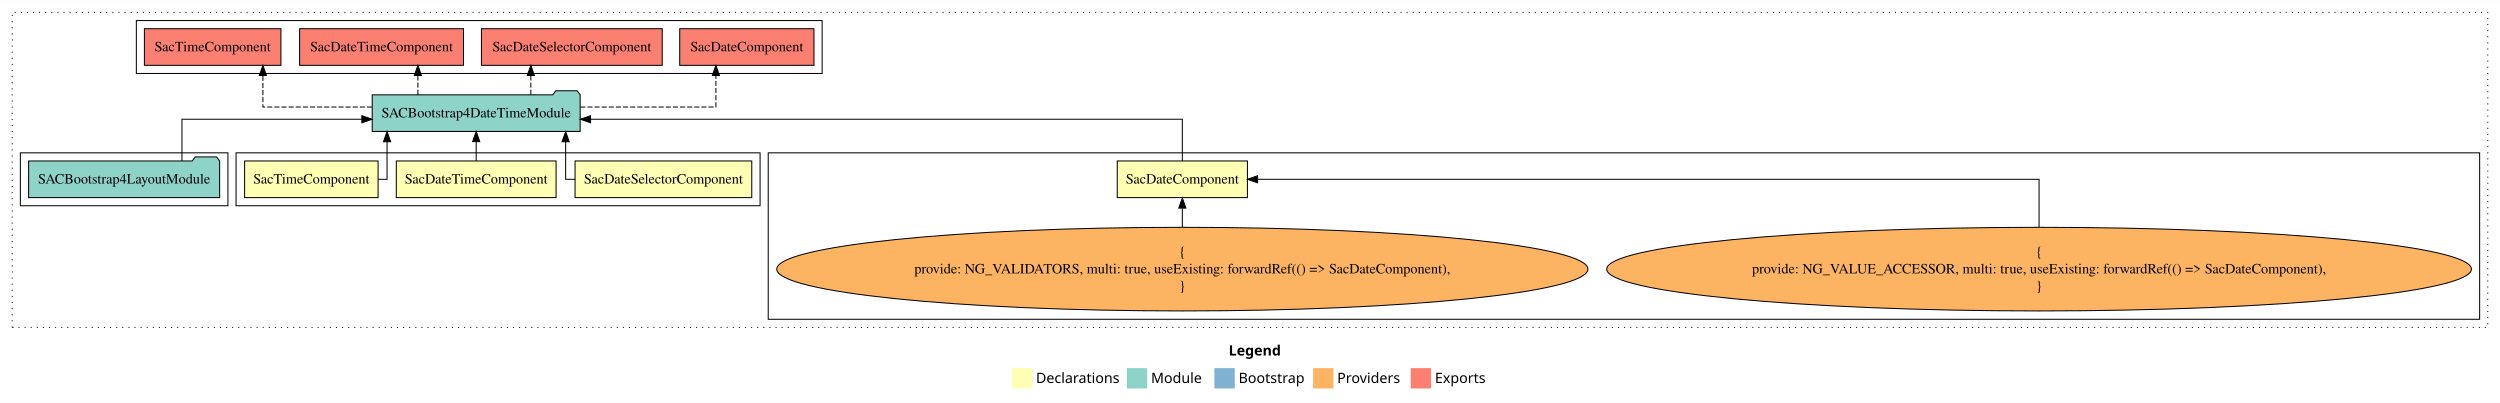
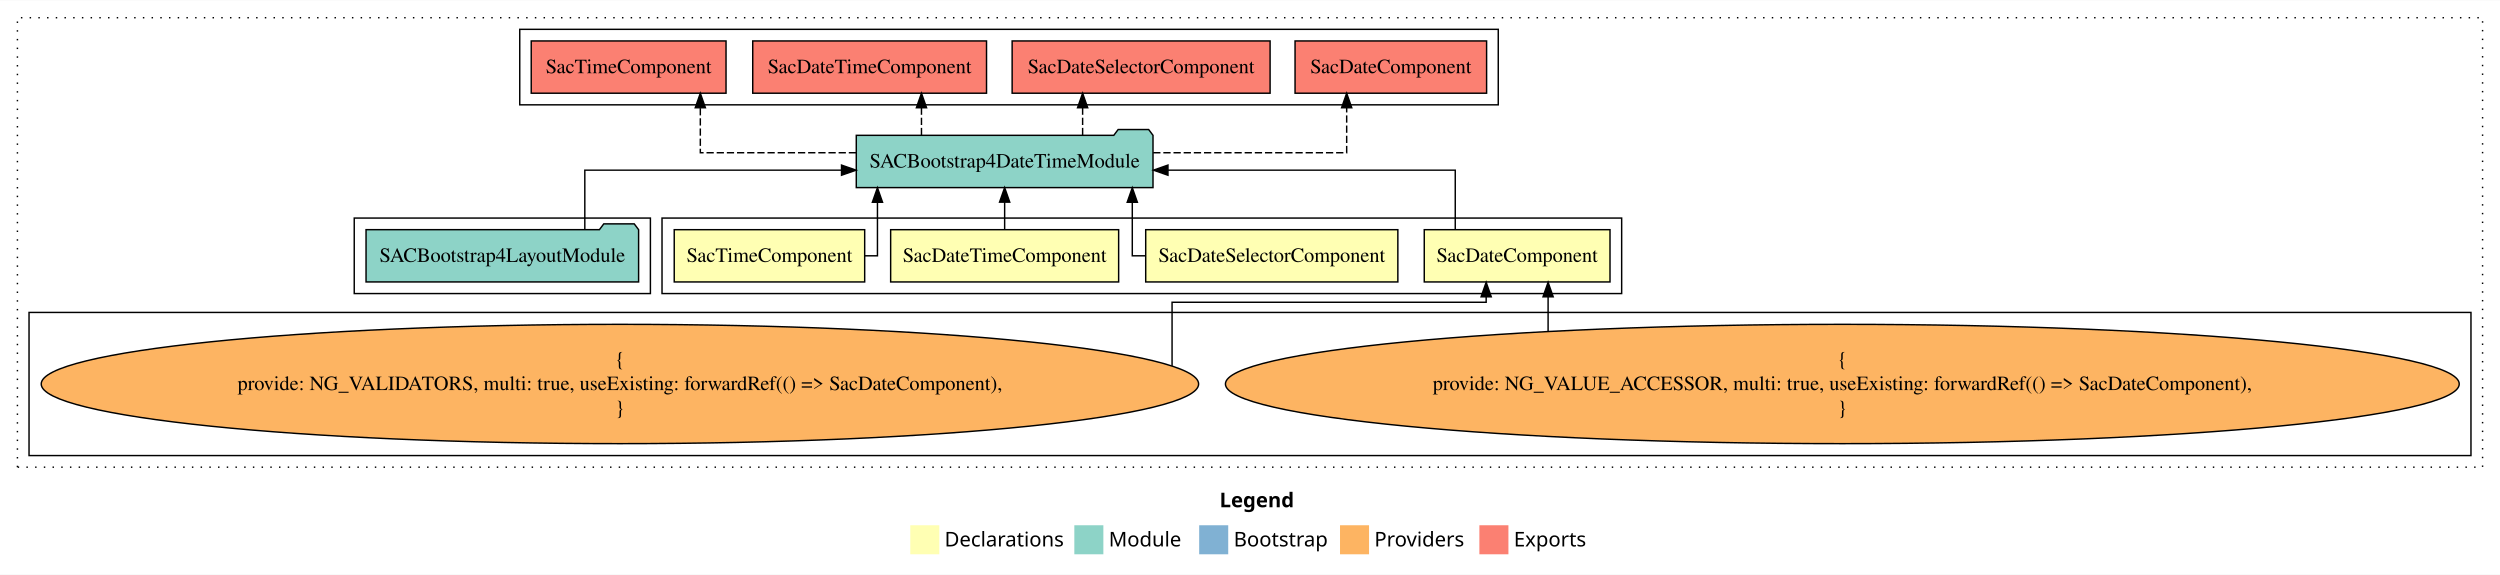
- <svg xmlns="http://www.w3.org/2000/svg" width="2457pt" height="396pt" viewBox="0.00 0.00 2457.00 395.59">
+ <svg xmlns="http://www.w3.org/2000/svg" width="1722pt" height="396pt" viewBox="0.00 0.00 1722.00 395.59">
  <g id="graph0" class="graph" transform="scale(1 1) rotate(0) translate(4 391.59)">
-     <polygon fill="white" stroke="transparent" points="-4,4 -4,-391.59 2453,-391.59 2453,4 -4,4" />
-     <text text-anchor="start" x="1203.51" y="-42.4" font-family="Times-12" font-weight="bold" font-size="14.00">Legend</text>
-     <polygon fill="#ffffb3" stroke="transparent" points="990.5,-10 990.5,-30 1010.5,-30 1010.5,-10 990.5,-10" />
-     <text text-anchor="start" x="1014.13" y="-15.4" font-family="Times-12" font-size="14.00">  Declarations</text>
-     <polygon fill="#8dd3c7" stroke="transparent" points="1103.5,-10 1103.5,-30 1123.5,-30 1123.5,-10 1103.5,-10" />
-     <text text-anchor="start" x="1127.23" y="-15.4" font-family="Times-12" font-size="14.00">  Module</text>
-     <polygon fill="#80b1d3" stroke="transparent" points="1189.5,-10 1189.5,-30 1209.5,-30 1209.5,-10 1189.5,-10" />
-     <text text-anchor="start" x="1213.28" y="-15.4" font-family="Times-12" font-size="14.00">  Bootstrap</text>
-     <polygon fill="#fdb462" stroke="transparent" points="1286.5,-10 1286.5,-30 1306.5,-30 1306.5,-10 1286.5,-10" />
-     <text text-anchor="start" x="1310.17" y="-15.4" font-family="Times-12" font-size="14.00">  Providers</text>
-     <polygon fill="#fb8072" stroke="transparent" points="1382.5,-10 1382.5,-30 1402.5,-30 1402.5,-10 1382.5,-10" />
-     <text text-anchor="start" x="1406.23" y="-15.4" font-family="Times-12" font-size="14.00">  Exports</text>
+     <polygon fill="white" stroke="transparent" points="-4,4 -4,-391.59 1718,-391.59 1718,4 -4,4" />
+     <text text-anchor="start" x="836.01" y="-42.4" font-family="Times-12" font-weight="bold" font-size="14.00">Legend</text>
+     <polygon fill="#ffffb3" stroke="transparent" points="623,-10 623,-30 643,-30 643,-10 623,-10" />
+     <text text-anchor="start" x="646.63" y="-15.4" font-family="Times-12" font-size="14.00">  Declarations</text>
+     <polygon fill="#8dd3c7" stroke="transparent" points="736,-10 736,-30 756,-30 756,-10 736,-10" />
+     <text text-anchor="start" x="759.73" y="-15.4" font-family="Times-12" font-size="14.00">  Module</text>
+     <polygon fill="#80b1d3" stroke="transparent" points="822,-10 822,-30 842,-30 842,-10 822,-10" />
+     <text text-anchor="start" x="845.78" y="-15.4" font-family="Times-12" font-size="14.00">  Bootstrap</text>
+     <polygon fill="#fdb462" stroke="transparent" points="919,-10 919,-30 939,-30 939,-10 919,-10" />
+     <text text-anchor="start" x="942.67" y="-15.4" font-family="Times-12" font-size="14.00">  Providers</text>
+     <polygon fill="#fb8072" stroke="transparent" points="1015,-10 1015,-30 1035,-30 1035,-10 1015,-10" />
+     <text text-anchor="start" x="1038.73" y="-15.4" font-family="Times-12" font-size="14.00">  Exports</text>
    <g id="clust1" class="cluster">
-       <polygon fill="none" stroke="black" stroke-dasharray="1,5" points="8,-70 8,-379.59 2441,-379.59 2441,-70 8,-70" />
+       <polygon fill="none" stroke="black" stroke-dasharray="1,5" points="8,-70 8,-379.59 1706,-379.59 1706,-70 8,-70" />
+     </g>
+     <g id="clust2" class="cluster">
+       <polygon fill="none" stroke="black" points="452,-189.59 452,-241.59 1113,-241.59 1113,-189.59 452,-189.59" />
    </g>
    <g id="clust3" class="cluster">
-       <polygon fill="none" stroke="black" points="751,-78 751,-241.59 2433,-241.59 2433,-78 751,-78" />
-     </g>
-     <g id="clust2" class="cluster">
-       <polygon fill="none" stroke="black" points="228,-189.59 228,-241.59 743,-241.59 743,-189.59 228,-189.59" />
+       <polygon fill="none" stroke="black" points="16,-78 16,-176.59 1698,-176.59 1698,-78 16,-78" />
    </g>
    <g id="clust7" class="cluster">
-       <polygon fill="none" stroke="black" points="16,-189.59 16,-241.59 220,-241.59 220,-189.59 16,-189.59" />
+       <polygon fill="none" stroke="black" points="240,-189.59 240,-241.59 444,-241.59 444,-189.59 240,-189.59" />
    </g>
    <g id="clust8" class="cluster">
-       <polygon fill="none" stroke="black" points="130,-319.59 130,-371.59 804,-371.59 804,-319.59 130,-319.59" />
+       <polygon fill="none" stroke="black" points="354,-319.59 354,-371.59 1028,-371.59 1028,-319.59 354,-319.59" />
    </g>
    <g id="node1" class="node">
-       <polygon fill="#ffffb3" stroke="black" points="1221.97,-233.59 1094.03,-233.59 1094.03,-197.59 1221.97,-197.59 1221.97,-233.59" />
-       <text text-anchor="middle" x="1158" y="-211.39" font-family="Times,serif" font-size="14.00">SacDateComponent</text>
+       <polygon fill="#ffffb3" stroke="black" points="1104.97,-233.59 977.03,-233.59 977.03,-197.59 1104.97,-197.59 1104.97,-233.59" />
+       <text text-anchor="middle" x="1041" y="-211.39" font-family="Times,serif" font-size="14.00">SacDateComponent</text>
    </g>
    <g id="node5" class="node">
-       <polygon fill="#8dd3c7" stroke="black" points="566.19,-298.59 563.19,-302.59 542.19,-302.59 539.19,-298.59 361.81,-298.59 361.81,-262.59 566.19,-262.59 566.19,-298.59" />
-       <text text-anchor="middle" x="464" y="-276.39" font-family="Times,serif" font-size="14.00">SACBootstrap4DateTimeModule</text>
+       <polygon fill="#8dd3c7" stroke="black" points="790.19,-298.59 787.19,-302.59 766.19,-302.59 763.19,-298.59 585.81,-298.59 585.81,-262.59 790.19,-262.59 790.19,-298.59" />
+       <text text-anchor="middle" x="688" y="-276.39" font-family="Times,serif" font-size="14.00">SACBootstrap4DateTimeModule</text>
    </g>
    <g id="edge1" class="edge">
-       <path fill="none" stroke="black" d="M1158,-233.61C1158,-250.96 1158,-274.59 1158,-274.59 1158,-274.59 576.4,-274.59 576.4,-274.59" />
-       <polygon fill="black" stroke="black" points="576.4,-271.09 566.4,-274.59 576.4,-278.09 576.4,-271.09" />
+       <path fill="none" stroke="black" d="M998.38,-233.61C998.38,-250.96 998.38,-274.59 998.38,-274.59 998.38,-274.59 800.49,-274.59 800.49,-274.59" />
+       <polygon fill="black" stroke="black" points="800.49,-271.09 790.49,-274.59 800.49,-278.09 800.49,-271.09" />
    </g>
    <g id="node2" class="node">
-       <polygon fill="#ffffb3" stroke="black" points="734.84,-233.59 561.16,-233.59 561.16,-197.59 734.84,-197.59 734.84,-233.59" />
-       <text text-anchor="middle" x="648" y="-211.39" font-family="Times,serif" font-size="14.00">SacDateSelectorComponent</text>
+       <polygon fill="#ffffb3" stroke="black" points="958.84,-233.59 785.16,-233.59 785.16,-197.59 958.84,-197.59 958.84,-233.59" />
+       <text text-anchor="middle" x="872" y="-211.39" font-family="Times,serif" font-size="14.00">SacDateSelectorComponent</text>
    </g>
    <g id="edge4" class="edge">
-       <path fill="none" stroke="black" d="M561.13,-215.59C555.44,-215.59 551.92,-215.59 551.92,-215.59 551.92,-215.59 551.92,-252.48 551.92,-252.48" />
-       <polygon fill="black" stroke="black" points="548.42,-252.48 551.92,-262.48 555.42,-252.48 548.42,-252.48" />
+       <path fill="none" stroke="black" d="M785.13,-215.59C779.44,-215.59 775.92,-215.59 775.92,-215.59 775.92,-215.59 775.92,-252.48 775.92,-252.48" />
+       <polygon fill="black" stroke="black" points="772.42,-252.48 775.92,-262.48 779.42,-252.48 772.42,-252.48" />
    </g>
    <g id="node3" class="node">
-       <polygon fill="#ffffb3" stroke="black" points="542.52,-233.59 385.48,-233.59 385.48,-197.59 542.52,-197.59 542.52,-233.59" />
-       <text text-anchor="middle" x="464" y="-211.39" font-family="Times,serif" font-size="14.00">SacDateTimeComponent</text>
+       <polygon fill="#ffffb3" stroke="black" points="766.52,-233.59 609.48,-233.59 609.48,-197.59 766.52,-197.59 766.52,-233.59" />
+       <text text-anchor="middle" x="688" y="-211.39" font-family="Times,serif" font-size="14.00">SacDateTimeComponent</text>
    </g>
    <g id="edge5" class="edge">
-       <path fill="none" stroke="black" d="M464,-233.7C464,-233.7 464,-252.58 464,-252.58" />
-       <polygon fill="black" stroke="black" points="460.5,-252.58 464,-262.58 467.5,-252.58 460.5,-252.58" />
+       <path fill="none" stroke="black" d="M688,-233.7C688,-233.7 688,-252.58 688,-252.58" />
+       <polygon fill="black" stroke="black" points="684.5,-252.58 688,-262.58 691.5,-252.58 684.5,-252.58" />
    </g>
    <g id="node4" class="node">
-       <polygon fill="#ffffb3" stroke="black" points="367.59,-233.59 236.41,-233.59 236.41,-197.59 367.59,-197.59 367.59,-233.59" />
-       <text text-anchor="middle" x="302" y="-211.39" font-family="Times,serif" font-size="14.00">SacTimeComponent</text>
+       <polygon fill="#ffffb3" stroke="black" points="591.59,-233.59 460.41,-233.59 460.41,-197.59 591.59,-197.59 591.59,-233.59" />
+       <text text-anchor="middle" x="526" y="-211.39" font-family="Times,serif" font-size="14.00">SacTimeComponent</text>
    </g>
    <g id="edge6" class="edge">
-       <path fill="none" stroke="black" d="M367.57,-215.59C372.96,-215.59 376.39,-215.59 376.39,-215.59 376.39,-215.59 376.39,-252.48 376.39,-252.48" />
-       <polygon fill="black" stroke="black" points="372.89,-252.48 376.39,-262.48 379.89,-252.48 372.89,-252.48" />
+       <path fill="none" stroke="black" d="M591.57,-215.59C596.96,-215.59 600.39,-215.59 600.39,-215.59 600.39,-215.59 600.39,-252.48 600.39,-252.48" />
+       <polygon fill="black" stroke="black" points="596.89,-252.48 600.39,-262.48 603.89,-252.48 596.89,-252.48" />
    </g>
    <g id="node9" class="node">
-       <polygon fill="#fb8072" stroke="black" points="795.97,-363.59 664.03,-363.59 664.03,-327.59 795.97,-327.59 795.97,-363.59" />
-       <text text-anchor="middle" x="730" y="-341.39" font-family="Times,serif" font-size="14.00">SacDateComponent </text>
+       <polygon fill="#fb8072" stroke="black" points="1019.97,-363.59 888.03,-363.59 888.03,-327.59 1019.97,-327.59 1019.97,-363.59" />
+       <text text-anchor="middle" x="954" y="-341.39" font-family="Times,serif" font-size="14.00">SacDateComponent </text>
    </g>
    <g id="edge8" class="edge">
-       <path fill="none" stroke="black" stroke-dasharray="5,2" d="M566.31,-286.59C629.89,-286.59 699.59,-286.59 699.59,-286.59 699.59,-286.59 699.59,-317.57 699.59,-317.57" />
-       <polygon fill="black" stroke="black" points="696.09,-317.57 699.59,-327.57 703.09,-317.57 696.09,-317.57" />
+       <path fill="none" stroke="black" stroke-dasharray="5,2" d="M790.31,-286.59C853.89,-286.59 923.59,-286.59 923.59,-286.59 923.59,-286.59 923.59,-317.57 923.59,-317.57" />
+       <polygon fill="black" stroke="black" points="920.09,-317.57 923.59,-327.57 927.09,-317.57 920.09,-317.57" />
    </g>
    <g id="node10" class="node">
-       <polygon fill="#fb8072" stroke="black" points="646.84,-363.59 469.16,-363.59 469.16,-327.59 646.84,-327.59 646.84,-363.59" />
-       <text text-anchor="middle" x="558" y="-341.39" font-family="Times,serif" font-size="14.00">SacDateSelectorComponent </text>
+       <polygon fill="#fb8072" stroke="black" points="870.84,-363.59 693.16,-363.59 693.16,-327.59 870.84,-327.59 870.84,-363.59" />
+       <text text-anchor="middle" x="782" y="-341.39" font-family="Times,serif" font-size="14.00">SacDateSelectorComponent </text>
    </g>
    <g id="edge9" class="edge">
-       <path fill="none" stroke="black" stroke-dasharray="5,2" d="M517.71,-298.7C517.71,-298.7 517.71,-317.58 517.71,-317.58" />
-       <polygon fill="black" stroke="black" points="514.21,-317.58 517.71,-327.58 521.21,-317.58 514.21,-317.58" />
+       <path fill="none" stroke="black" stroke-dasharray="5,2" d="M741.71,-298.7C741.71,-298.7 741.71,-317.58 741.71,-317.58" />
+       <polygon fill="black" stroke="black" points="738.21,-317.58 741.71,-327.58 745.21,-317.58 738.21,-317.58" />
    </g>
    <g id="node11" class="node">
-       <polygon fill="#fb8072" stroke="black" points="451.52,-363.59 290.48,-363.59 290.48,-327.59 451.52,-327.59 451.52,-363.59" />
-       <text text-anchor="middle" x="371" y="-341.39" font-family="Times,serif" font-size="14.00">SacDateTimeComponent </text>
+       <polygon fill="#fb8072" stroke="black" points="675.52,-363.59 514.48,-363.59 514.48,-327.59 675.52,-327.59 675.52,-363.59" />
+       <text text-anchor="middle" x="595" y="-341.39" font-family="Times,serif" font-size="14.00">SacDateTimeComponent </text>
    </g>
    <g id="edge10" class="edge">
-       <path fill="none" stroke="black" stroke-dasharray="5,2" d="M406.71,-298.7C406.71,-298.7 406.71,-317.58 406.71,-317.58" />
-       <polygon fill="black" stroke="black" points="403.21,-317.58 406.71,-327.58 410.21,-317.58 403.21,-317.58" />
+       <path fill="none" stroke="black" stroke-dasharray="5,2" d="M630.71,-298.7C630.71,-298.7 630.71,-317.58 630.71,-317.58" />
+       <polygon fill="black" stroke="black" points="627.21,-317.58 630.71,-327.58 634.21,-317.58 627.21,-317.58" />
    </g>
    <g id="node12" class="node">
-       <polygon fill="#fb8072" stroke="black" points="272.09,-363.59 137.91,-363.59 137.91,-327.59 272.09,-327.59 272.09,-363.59" />
-       <text text-anchor="middle" x="205" y="-341.39" font-family="Times,serif" font-size="14.00">SacTimeComponent </text>
+       <polygon fill="#fb8072" stroke="black" points="496.09,-363.59 361.91,-363.59 361.91,-327.59 496.09,-327.59 496.09,-363.59" />
+       <text text-anchor="middle" x="429" y="-341.39" font-family="Times,serif" font-size="14.00">SacTimeComponent </text>
    </g>
    <g id="edge11" class="edge">
-       <path fill="none" stroke="black" stroke-dasharray="5,2" d="M361.64,-286.59C308.43,-286.59 254.38,-286.59 254.38,-286.59 254.38,-286.59 254.38,-317.57 254.38,-317.57" />
-       <polygon fill="black" stroke="black" points="250.88,-317.57 254.38,-327.57 257.88,-317.57 250.88,-317.57" />
+       <path fill="none" stroke="black" stroke-dasharray="5,2" d="M585.64,-286.59C532.43,-286.59 478.38,-286.59 478.38,-286.59 478.38,-286.59 478.38,-317.57 478.38,-317.57" />
+       <polygon fill="black" stroke="black" points="474.88,-317.57 478.38,-327.57 481.88,-317.57 474.88,-317.57" />
    </g>
    <g id="node6" class="node">
-       <ellipse fill="#fdb462" stroke="black" cx="2000" cy="-127.3" rx="424.93" ry="41.09" />
-       <text text-anchor="middle" x="2000" y="-139.9" font-family="Times,serif" font-size="14.00">{</text>
-       <text text-anchor="middle" x="2000" y="-123.1" font-family="Times,serif" font-size="14.00">    provide: NG_VALUE_ACCESSOR, multi: true, useExisting: forwardRef(() =&gt; SacDateComponent),</text>
-       <text text-anchor="middle" x="2000" y="-106.3" font-family="Times,serif" font-size="14.00">}</text>
+       <ellipse fill="#fdb462" stroke="black" cx="1265" cy="-127.3" rx="424.93" ry="41.09" />
+       <text text-anchor="middle" x="1265" y="-139.9" font-family="Times,serif" font-size="14.00">{</text>
+       <text text-anchor="middle" x="1265" y="-123.1" font-family="Times,serif" font-size="14.00">    provide: NG_VALUE_ACCESSOR, multi: true, useExisting: forwardRef(() =&gt; SacDateComponent),</text>
+       <text text-anchor="middle" x="1265" y="-106.3" font-family="Times,serif" font-size="14.00">}</text>
    </g>
    <g id="edge2" class="edge">
-       <path fill="none" stroke="black" d="M2000,-168.6C2000,-191.58 2000,-215.59 2000,-215.59 2000,-215.59 1231.98,-215.59 1231.98,-215.59" />
-       <polygon fill="black" stroke="black" points="1231.98,-212.09 1221.98,-215.59 1231.98,-219.09 1231.98,-212.09" />
+       <path fill="none" stroke="black" d="M1062.33,-163.72C1062.33,-163.72 1062.33,-187.36 1062.33,-187.36" />
+       <polygon fill="black" stroke="black" points="1058.83,-187.36 1062.33,-197.36 1065.83,-187.36 1058.83,-187.36" />
    </g>
    <g id="node7" class="node">
-       <ellipse fill="#fdb462" stroke="black" cx="1158" cy="-127.3" rx="398.61" ry="41.09" />
-       <text text-anchor="middle" x="1158" y="-139.9" font-family="Times,serif" font-size="14.00">{</text>
-       <text text-anchor="middle" x="1158" y="-123.1" font-family="Times,serif" font-size="14.00">    provide: NG_VALIDATORS, multi: true, useExisting: forwardRef(() =&gt; SacDateComponent),</text>
-       <text text-anchor="middle" x="1158" y="-106.3" font-family="Times,serif" font-size="14.00">}</text>
+       <ellipse fill="#fdb462" stroke="black" cx="423" cy="-127.3" rx="398.61" ry="41.09" />
+       <text text-anchor="middle" x="423" y="-139.9" font-family="Times,serif" font-size="14.00">{</text>
+       <text text-anchor="middle" x="423" y="-123.1" font-family="Times,serif" font-size="14.00">    provide: NG_VALIDATORS, multi: true, useExisting: forwardRef(() =&gt; SacDateComponent),</text>
+       <text text-anchor="middle" x="423" y="-106.3" font-family="Times,serif" font-size="14.00">}</text>
    </g>
    <g id="edge3" class="edge">
-       <path fill="none" stroke="black" d="M1158,-168.6C1158,-168.6 1158,-187.26 1158,-187.26" />
-       <polygon fill="black" stroke="black" points="1154.5,-187.26 1158,-197.26 1161.5,-187.26 1154.5,-187.26" />
+       <path fill="none" stroke="black" d="M803.32,-139.79C803.32,-156.37 803.32,-183.59 803.32,-183.59 803.32,-183.59 1019.67,-183.59 1019.67,-183.59 1019.67,-183.59 1019.67,-187.35 1019.67,-187.35" />
+       <polygon fill="black" stroke="black" points="1016.17,-187.35 1019.67,-197.35 1023.17,-187.35 1016.17,-187.35" />
    </g>
    <g id="node8" class="node">
-       <polygon fill="#8dd3c7" stroke="black" points="211.87,-233.59 208.87,-237.59 187.87,-237.59 184.87,-233.59 24.13,-233.59 24.13,-197.59 211.87,-197.59 211.87,-233.59" />
-       <text text-anchor="middle" x="118" y="-211.39" font-family="Times,serif" font-size="14.00">SACBootstrap4LayoutModule</text>
+       <polygon fill="#8dd3c7" stroke="black" points="435.87,-233.59 432.87,-237.59 411.87,-237.59 408.87,-233.59 248.13,-233.59 248.13,-197.59 435.87,-197.59 435.87,-233.59" />
+       <text text-anchor="middle" x="342" y="-211.39" font-family="Times,serif" font-size="14.00">SACBootstrap4LayoutModule</text>
    </g>
    <g id="edge7" class="edge">
-       <path fill="none" stroke="black" d="M174.82,-233.61C174.82,-250.96 174.82,-274.59 174.82,-274.59 174.82,-274.59 351.64,-274.59 351.64,-274.59" />
-       <polygon fill="black" stroke="black" points="351.64,-278.09 361.64,-274.59 351.64,-271.09 351.64,-278.09" />
+       <path fill="none" stroke="black" d="M398.82,-233.61C398.82,-250.96 398.82,-274.59 398.82,-274.59 398.82,-274.59 575.64,-274.59 575.64,-274.59" />
+       <polygon fill="black" stroke="black" points="575.64,-278.09 585.64,-274.59 575.64,-271.09 575.64,-278.09" />
    </g>
  </g>
</svg>
